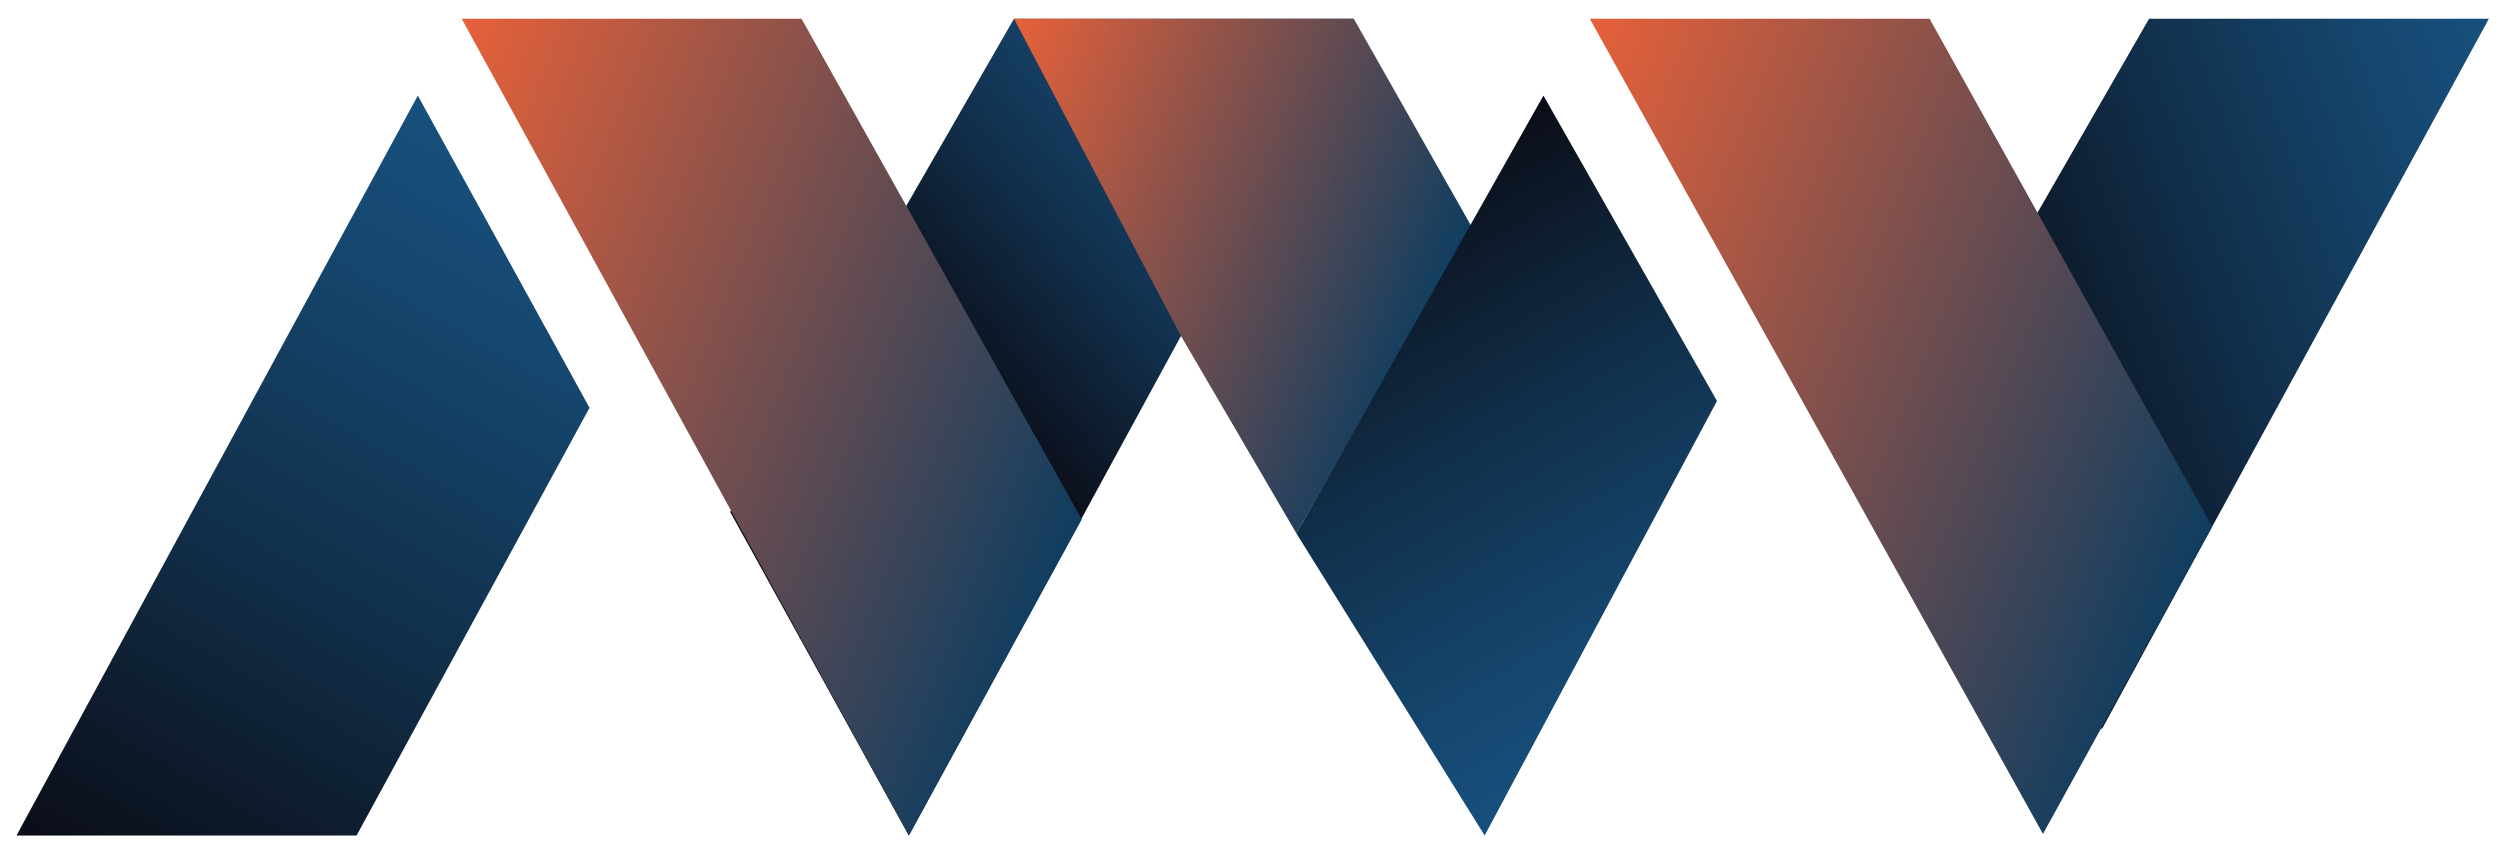
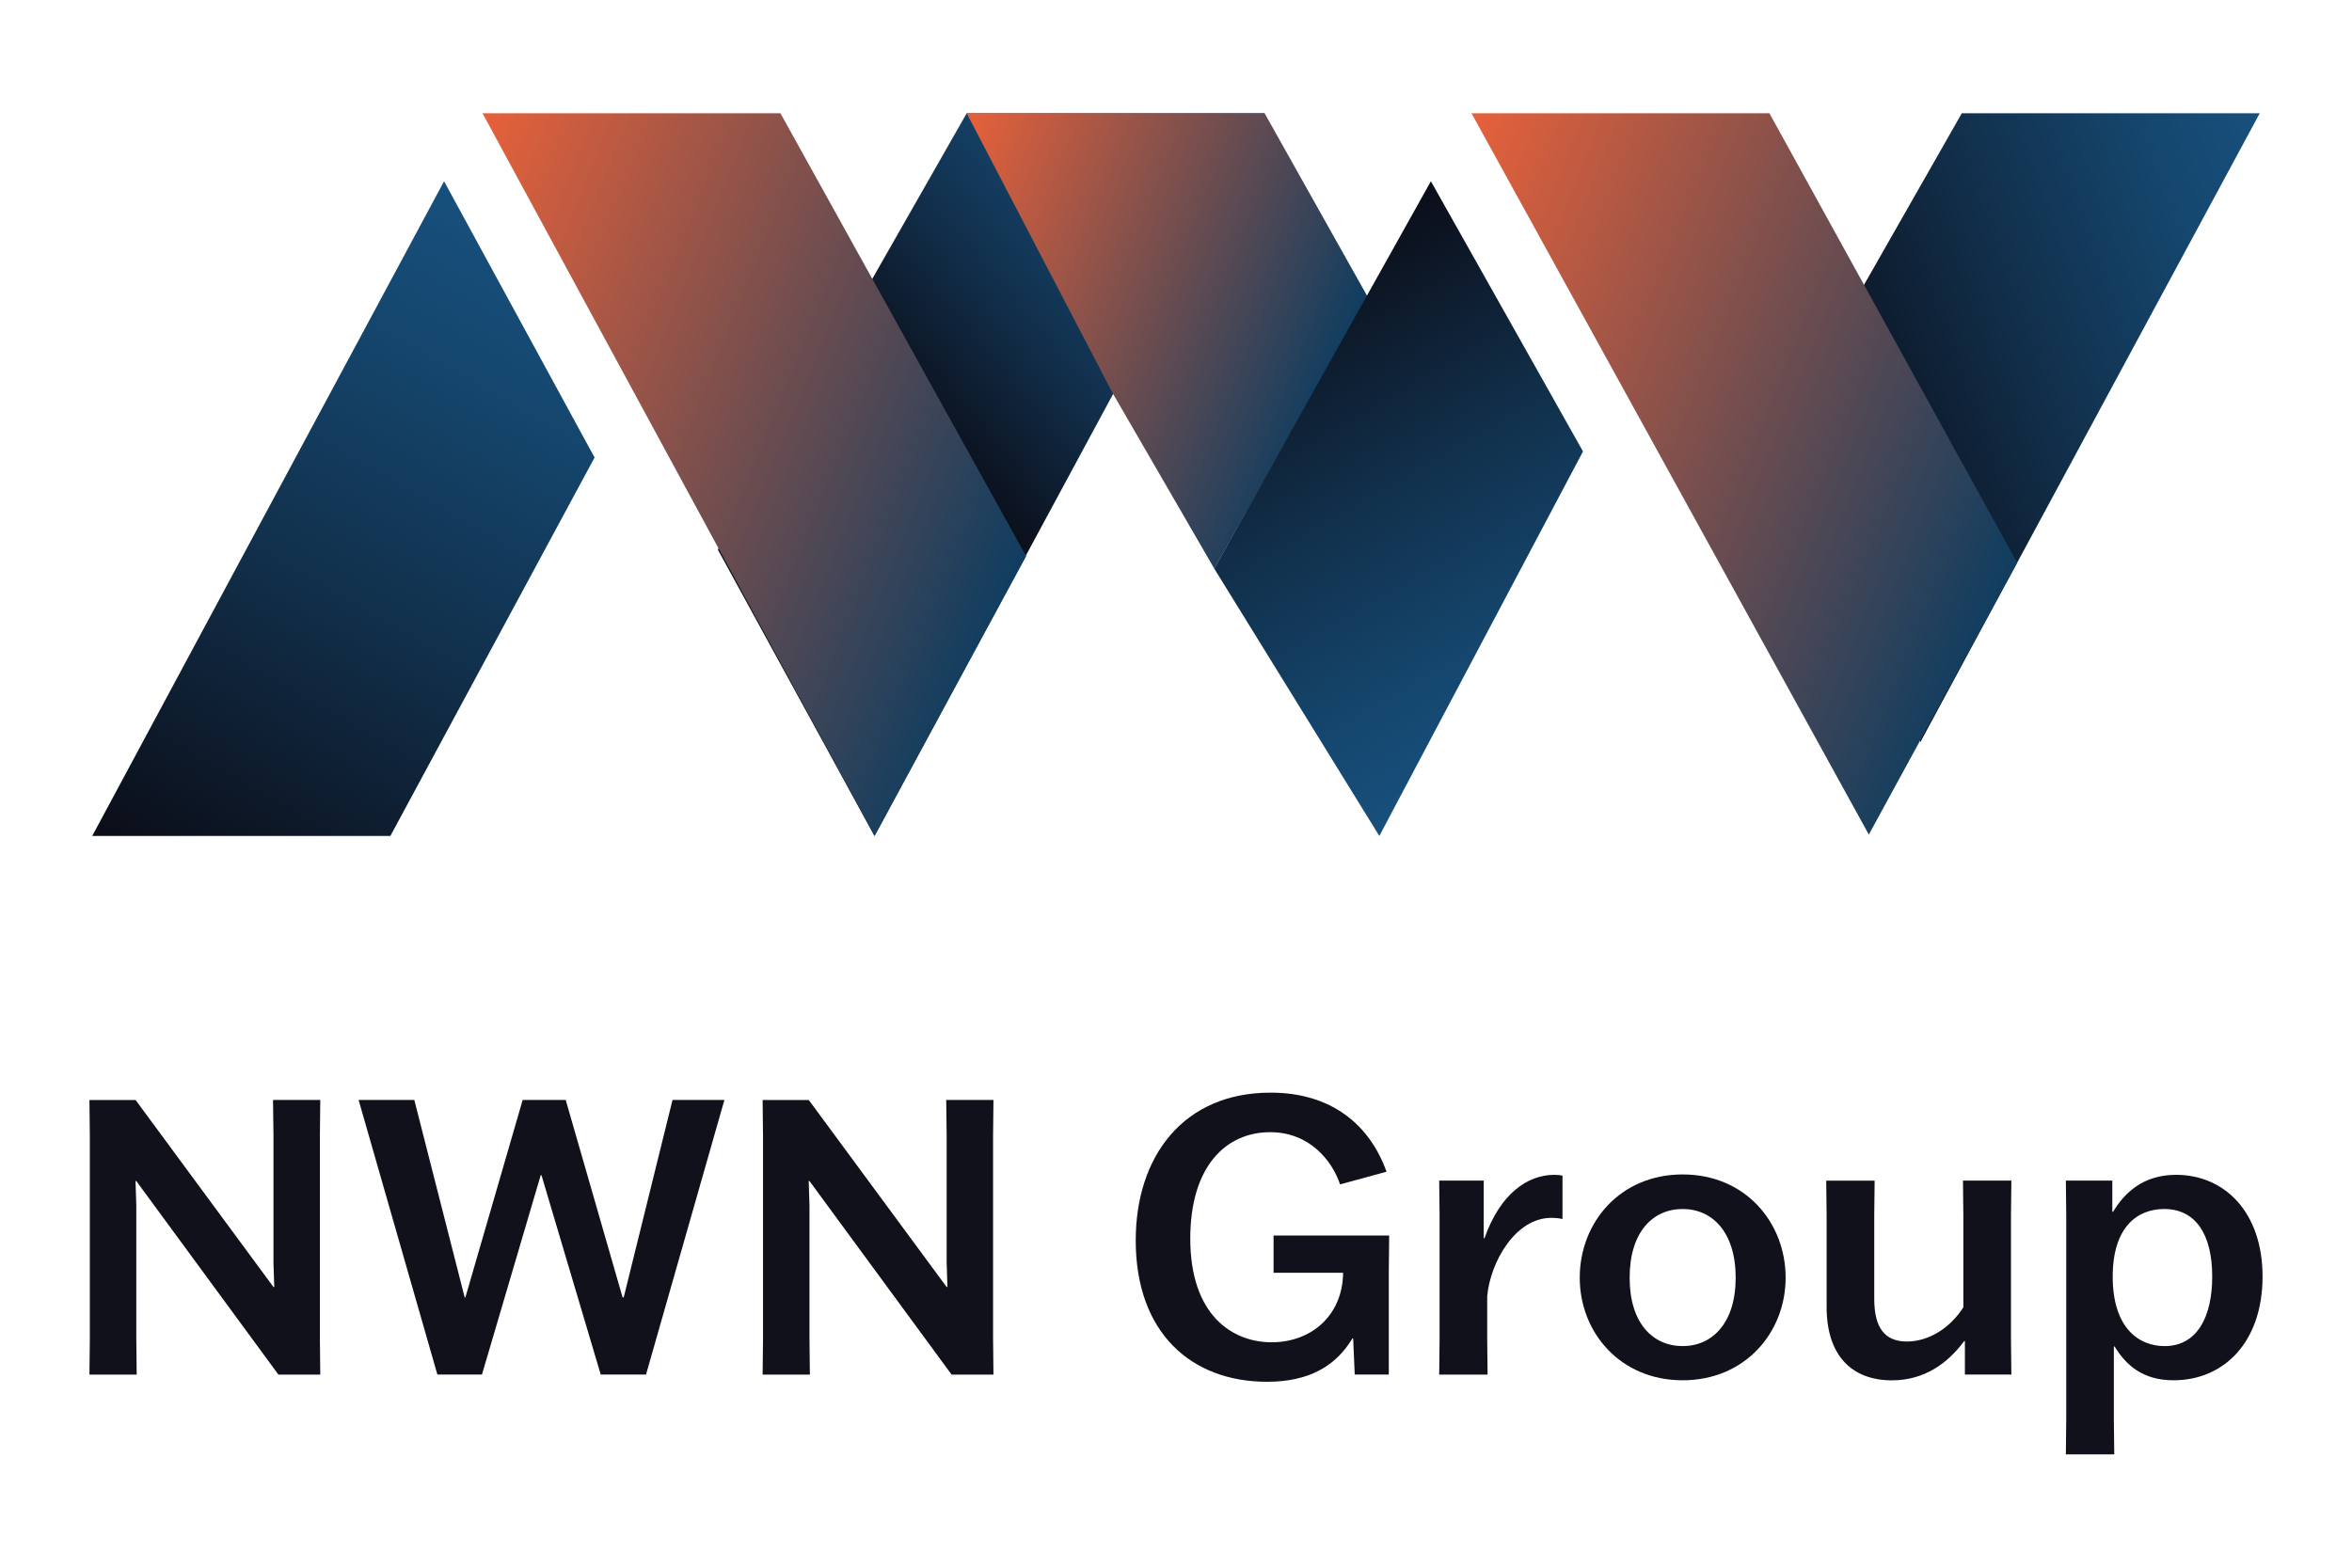
- <svg xmlns="http://www.w3.org/2000/svg" width="100" height="34" viewBox="0 0 100 34" fill="none">
-   <path d="M40.559 0.75H54.152L36.354 33.42L29.206 20.477L40.559 0.75Z" fill="url(#paint0_linear_76_21)" />
-   <path d="M54.152 0.75L58.856 9.053L51.855 21.335L47.239 13.438L40.559 0.75H54.152Z" fill="url(#paint1_linear_76_21)" />
-   <path d="M16.713 3.823L23.581 16.312L14.263 33.42H0.66L16.713 3.823Z" fill="url(#paint2_linear_76_21)" />
-   <path d="M18.468 0.75H32.061L43.272 20.773L36.354 33.42L18.468 0.75Z" fill="url(#paint3_linear_76_21)" />
-   <path d="M61.738 3.823L68.679 16.038L59.386 33.42L51.855 21.335L61.738 3.823Z" fill="url(#paint4_linear_76_21)" />
-   <path d="M85.962 0.75H99.555L84.069 29.177L79.019 12.818L85.962 0.75Z" fill="url(#paint5_linear_76_21)" />
-   <path d="M63.591 0.75H77.184L88.488 21.065L81.719 33.358L63.591 0.75Z" fill="url(#paint6_linear_76_21)" />
-   <defs>
-     <linearGradient id="paint0_linear_76_21" x1="39.105" y1="16.545" x2="51.471" y2="6.07" gradientUnits="userSpaceOnUse">
-       <stop stop-color="#0B0D17" />
-       <stop offset="0.421" stop-color="#112D48" />
-       <stop offset="0.801" stop-color="#15466E" />
-       <stop offset="1" stop-color="#17507D" />
-     </linearGradient>
-     <linearGradient id="paint1_linear_76_21" x1="57.338" y1="12.778" x2="38.745" y2="5.194" gradientUnits="userSpaceOnUse">
-       <stop stop-color="#0F3D60" />
-       <stop offset="1" stop-color="#E7613A" />
-     </linearGradient>
-     <linearGradient id="paint2_linear_76_21" x1="5.313" y1="36.08" x2="22.024" y2="6.86" gradientUnits="userSpaceOnUse">
-       <stop stop-color="#0B0D17" />
-       <stop offset="0.436" stop-color="#112F4A" />
-       <stop offset="0.805" stop-color="#15476F" />
-       <stop offset="1" stop-color="#17507D" />
-     </linearGradient>
-     <linearGradient id="paint3_linear_76_21" x1="43.292" y1="20.721" x2="15.024" y2="9.191" gradientUnits="userSpaceOnUse">
-       <stop stop-color="#0F3D60" />
-       <stop offset="1" stop-color="#E7613A" />
-     </linearGradient>
-     <linearGradient id="paint4_linear_76_21" x1="54.204" y1="8.132" x2="66.379" y2="29.421" gradientUnits="userSpaceOnUse">
-       <stop stop-color="#0B0D17" />
-       <stop offset="0.436" stop-color="#112F4A" />
-       <stop offset="0.805" stop-color="#15476F" />
-       <stop offset="1" stop-color="#17507D" />
-     </linearGradient>
-     <linearGradient id="paint5_linear_76_21" x1="79.568" y1="16.928" x2="102.415" y2="8.533" gradientUnits="userSpaceOnUse">
-       <stop stop-color="#0B0D17" />
-       <stop offset="0.429" stop-color="#112E49" />
-       <stop offset="0.803" stop-color="#15476F" />
-       <stop offset="1" stop-color="#17507D" />
-     </linearGradient>
-     <linearGradient id="paint6_linear_76_21" x1="88.627" y1="20.726" x2="60.177" y2="9.122" gradientUnits="userSpaceOnUse">
-       <stop stop-color="#0F3D60" />
-       <stop offset="1" stop-color="#E7613A" />
-     </linearGradient>
-   </defs>
+ <svg xmlns="http://www.w3.org/2000/svg" version="1.1" id="Layer_1" x="0px" y="0px" viewBox="0 0 425.2 283.46" style="enable-background:new 0 0 425.2 283.46;" xml:space="preserve">
+   <style type="text/css">
+ 	.st0{fill:url(#SVGID_1_);}
+ 	.st1{fill:url(#SVGID_00000152232988828564925970000001526913702913553041_);}
+ 	.st2{fill:url(#SVGID_00000077297178192464059960000010685276025595167670_);}
+ 	.st3{fill:url(#SVGID_00000167361166404808703460000004801112724581443508_);}
+ 	.st4{fill:url(#SVGID_00000093856630830105728080000008914384779606149278_);}
+ 	.st5{fill:url(#SVGID_00000176726534925228531330000018050148125334054069_);}
+ 	.st6{fill:url(#SVGID_00000067227547967349158080000012879963510772906625_);}
+ 	.st7{fill:none;stroke:#FFF100;stroke-width:0.25;stroke-miterlimit:10;}
+ 	.st8{fill:#10111A;}
+ </style>
+   <g>
+     <g>
+       <linearGradient id="SVGID_1_" gradientUnits="userSpaceOnUse" x1="169.002" y1="83.659" x2="218.385" y2="42.222">
+         <stop offset="0" style="stop-color:#0B0D17" />
+         <stop offset="0.421" style="stop-color:#112D48" />
+         <stop offset="0.801" style="stop-color:#15466E" />
+         <stop offset="1" style="stop-color:#17507D" />
+       </linearGradient>
+       <polygon class="st0" points="174.76,20.48 228.62,20.48 158.1,151.16 129.78,99.39   " />
+       <linearGradient id="SVGID_00000119818180324311165690000004364419299960091013_" gradientUnits="userSpaceOnUse" x1="241.245" y1="68.59" x2="167.376" y2="38.745">
+         <stop offset="0" style="stop-color:#0F3D60" />
+         <stop offset="1" style="stop-color:#E7613A" />
+       </linearGradient>
+       <polygon style="fill:url(#SVGID_00000119818180324311165690000004364419299960091013_);" points="228.62,20.48 247.26,53.69     219.52,102.82 201.23,71.23 174.76,20.48   " />
+       <linearGradient id="SVGID_00000003806344355306649440000000818219169318599353_" gradientUnits="userSpaceOnUse" x1="35.106" y1="161.801" x2="102.271" y2="45.469">
+         <stop offset="0" style="stop-color:#0B0D17" />
+         <stop offset="0.436" style="stop-color:#112F4A" />
+         <stop offset="0.805" style="stop-color:#15476F" />
+         <stop offset="1" style="stop-color:#17507D" />
+       </linearGradient>
+       <polygon style="fill:url(#SVGID_00000003806344355306649440000000818219169318599353_);" points="80.28,32.77 107.49,82.73     70.57,151.16 16.67,151.16   " />
+       <linearGradient id="SVGID_00000096049381796062099380000010711214928013370552_" gradientUnits="userSpaceOnUse" x1="185.593" y1="100.366" x2="73.284" y2="54.99">
+         <stop offset="0" style="stop-color:#0F3D60" />
+         <stop offset="1" style="stop-color:#E7613A" />
+       </linearGradient>
+       <polygon style="fill:url(#SVGID_00000096049381796062099380000010711214928013370552_);" points="87.23,20.48 141.09,20.48     185.51,100.57 158.1,151.16   " />
+       <linearGradient id="SVGID_00000154407240998905356810000017242590436102277567_" gradientUnits="userSpaceOnUse" x1="228.828" y1="50.009" x2="277.762" y2="134.764">
+         <stop offset="0" style="stop-color:#0B0D17" />
+         <stop offset="0.436" style="stop-color:#112F4A" />
+         <stop offset="0.805" style="stop-color:#15476F" />
+         <stop offset="1" style="stop-color:#17507D" />
+       </linearGradient>
+       <polygon style="fill:url(#SVGID_00000154407240998905356810000017242590436102277567_);" points="258.68,32.77 286.18,81.63     249.36,151.16 219.52,102.82   " />
+       <linearGradient id="SVGID_00000071558795980515878530000012260772888178299541_" gradientUnits="userSpaceOnUse" x1="329.325" y1="85.194" x2="420.057" y2="52.17">
+         <stop offset="0" style="stop-color:#0B0D17" />
+         <stop offset="0.429" style="stop-color:#112E49" />
+         <stop offset="0.803" style="stop-color:#15476F" />
+         <stop offset="1" style="stop-color:#17507D" />
+       </linearGradient>
+       <polygon style="fill:url(#SVGID_00000071558795980515878530000012260772888178299541_);" points="354.66,20.48 408.52,20.48     347.16,134.19 327.15,68.75   " />
+       <linearGradient id="SVGID_00000036946280875677200400000014964857758958035849_" gradientUnits="userSpaceOnUse" x1="365.22" y1="100.384" x2="252.19" y2="54.717">
+         <stop offset="0" style="stop-color:#0F3D60" />
+         <stop offset="1" style="stop-color:#E7613A" />
+       </linearGradient>
+       <polygon style="fill:url(#SVGID_00000036946280875677200400000014964857758958035849_);" points="266.02,20.48 319.88,20.48     364.67,101.74 337.85,150.91   " />
+       <path class="st7" d="M65.28,116.27" />
+       <path class="st7" d="M119.14,116.27" />
+       <path class="st7" d="M337.02,51.18" />
+       <path class="st7" d="M364.23,101.14" />
+     </g>
+     <g>
+       <path class="st8" d="M49.36,198.89h8.54l-0.07,6.53v36.6l0.07,6.53h-7.57l-25.69-35H24.5l0.14,4.38v24.1l0.07,6.53h-8.54    l0.07-6.53v-36.6l-0.07-6.53h8.34l24.93,33.82h0.14l-0.14-4.37v-22.92L49.36,198.89z" />
+       <path class="st8" d="M64.83,198.89H74.9l9.1,35.69h0.14l10.35-35.69h7.78l10.28,35.69h0.21l8.82-35.69h9.38l-14.17,49.65h-8.19    L97.89,212.5h-0.14l-10.62,36.04h-8.06L64.83,198.89z" />
+       <path class="st8" d="M171.06,198.89h8.54l-0.07,6.53v36.6l0.07,6.53h-7.57l-25.69-35h-0.14l0.14,4.38v24.1l0.07,6.53h-8.54    l0.07-6.53v-36.6l-0.07-6.53h8.34l24.93,33.82h0.14l-0.14-4.37v-22.92L171.06,198.89z" />
+       <path class="st8" d="M251.09,248.54h-6.18l-0.28-6.53h-0.14c-2.99,5-7.85,7.84-15.42,7.84c-13.75,0-23.75-8.89-23.75-25.55    c0-15.28,8.68-26.73,24.37-26.73c10.97,0,17.91,5.76,20.97,14.3l-8.4,2.29c-1.39-4.17-5.42-9.44-12.64-9.44    c-7.99,0-14.44,6.18-14.44,19.24c0,13.82,7.57,18.75,14.72,18.75c7.15,0,12.84-4.86,12.91-12.57h-12.57v-6.73h20.9l-0.07,6.53    V248.54z" />
+       <path class="st8" d="M260.25,242.29v-22.57l-0.07-6.25h8.05v10.42h0.14c2.85-8.06,7.78-11.46,12.64-11.46    c0.56,0,1.11,0.07,1.46,0.14v7.85c-0.63-0.14-1.32-0.21-2.02-0.21c-6.53,0-11.04,8.05-11.59,14.17v7.92l0.07,6.25h-8.75    L260.25,242.29z" />
+       <path class="st8" d="M285.59,231.04c0-10,7.29-18.68,18.61-18.68c11.32,0,18.61,8.68,18.61,18.68c0,9.86-7.29,18.54-18.61,18.54    C292.88,249.58,285.59,240.9,285.59,231.04z M313.78,231.04c0-8.26-4.24-12.43-9.58-12.43c-5.42,0-9.59,4.17-9.59,12.43    c0,8.19,4.17,12.36,9.59,12.36C309.54,243.4,313.78,239.23,313.78,231.04z" />
+       <path class="st8" d="M338.9,213.47l-0.07,6.25v15.14c0,5.28,1.94,7.71,5.9,7.71c4.03,0,7.85-2.5,10.21-6.18v-16.67l-0.07-6.25    h8.75l-0.07,6.25v22.57l0.07,6.25h-8.4v-6.04h-0.14c-2.92,3.96-7.15,7.09-13.05,7.09c-7.22,0-11.81-4.44-11.81-13.26v-16.6    l-0.07-6.25H338.9z" />
+       <path class="st8" d="M382.29,243.47h-0.14v13.26l0.07,6.25h-8.75l0.07-6.25v-37.01l-0.07-6.25h8.4v5.63h0.14    c2.02-3.33,5.35-6.67,11.39-6.67c8.75,0,15.63,6.73,15.63,18.4c0,11.74-6.88,18.75-16.11,18.75    C387.36,249.58,384.31,246.8,382.29,243.47z M381.94,230.83c0,9.31,4.72,12.57,9.38,12.57c5.83,0,8.61-5.21,8.61-12.57    c0-7.71-3.06-12.22-8.68-12.22C386.39,218.61,381.94,221.87,381.94,230.83z" />
+     </g>
+   </g>
</svg>
